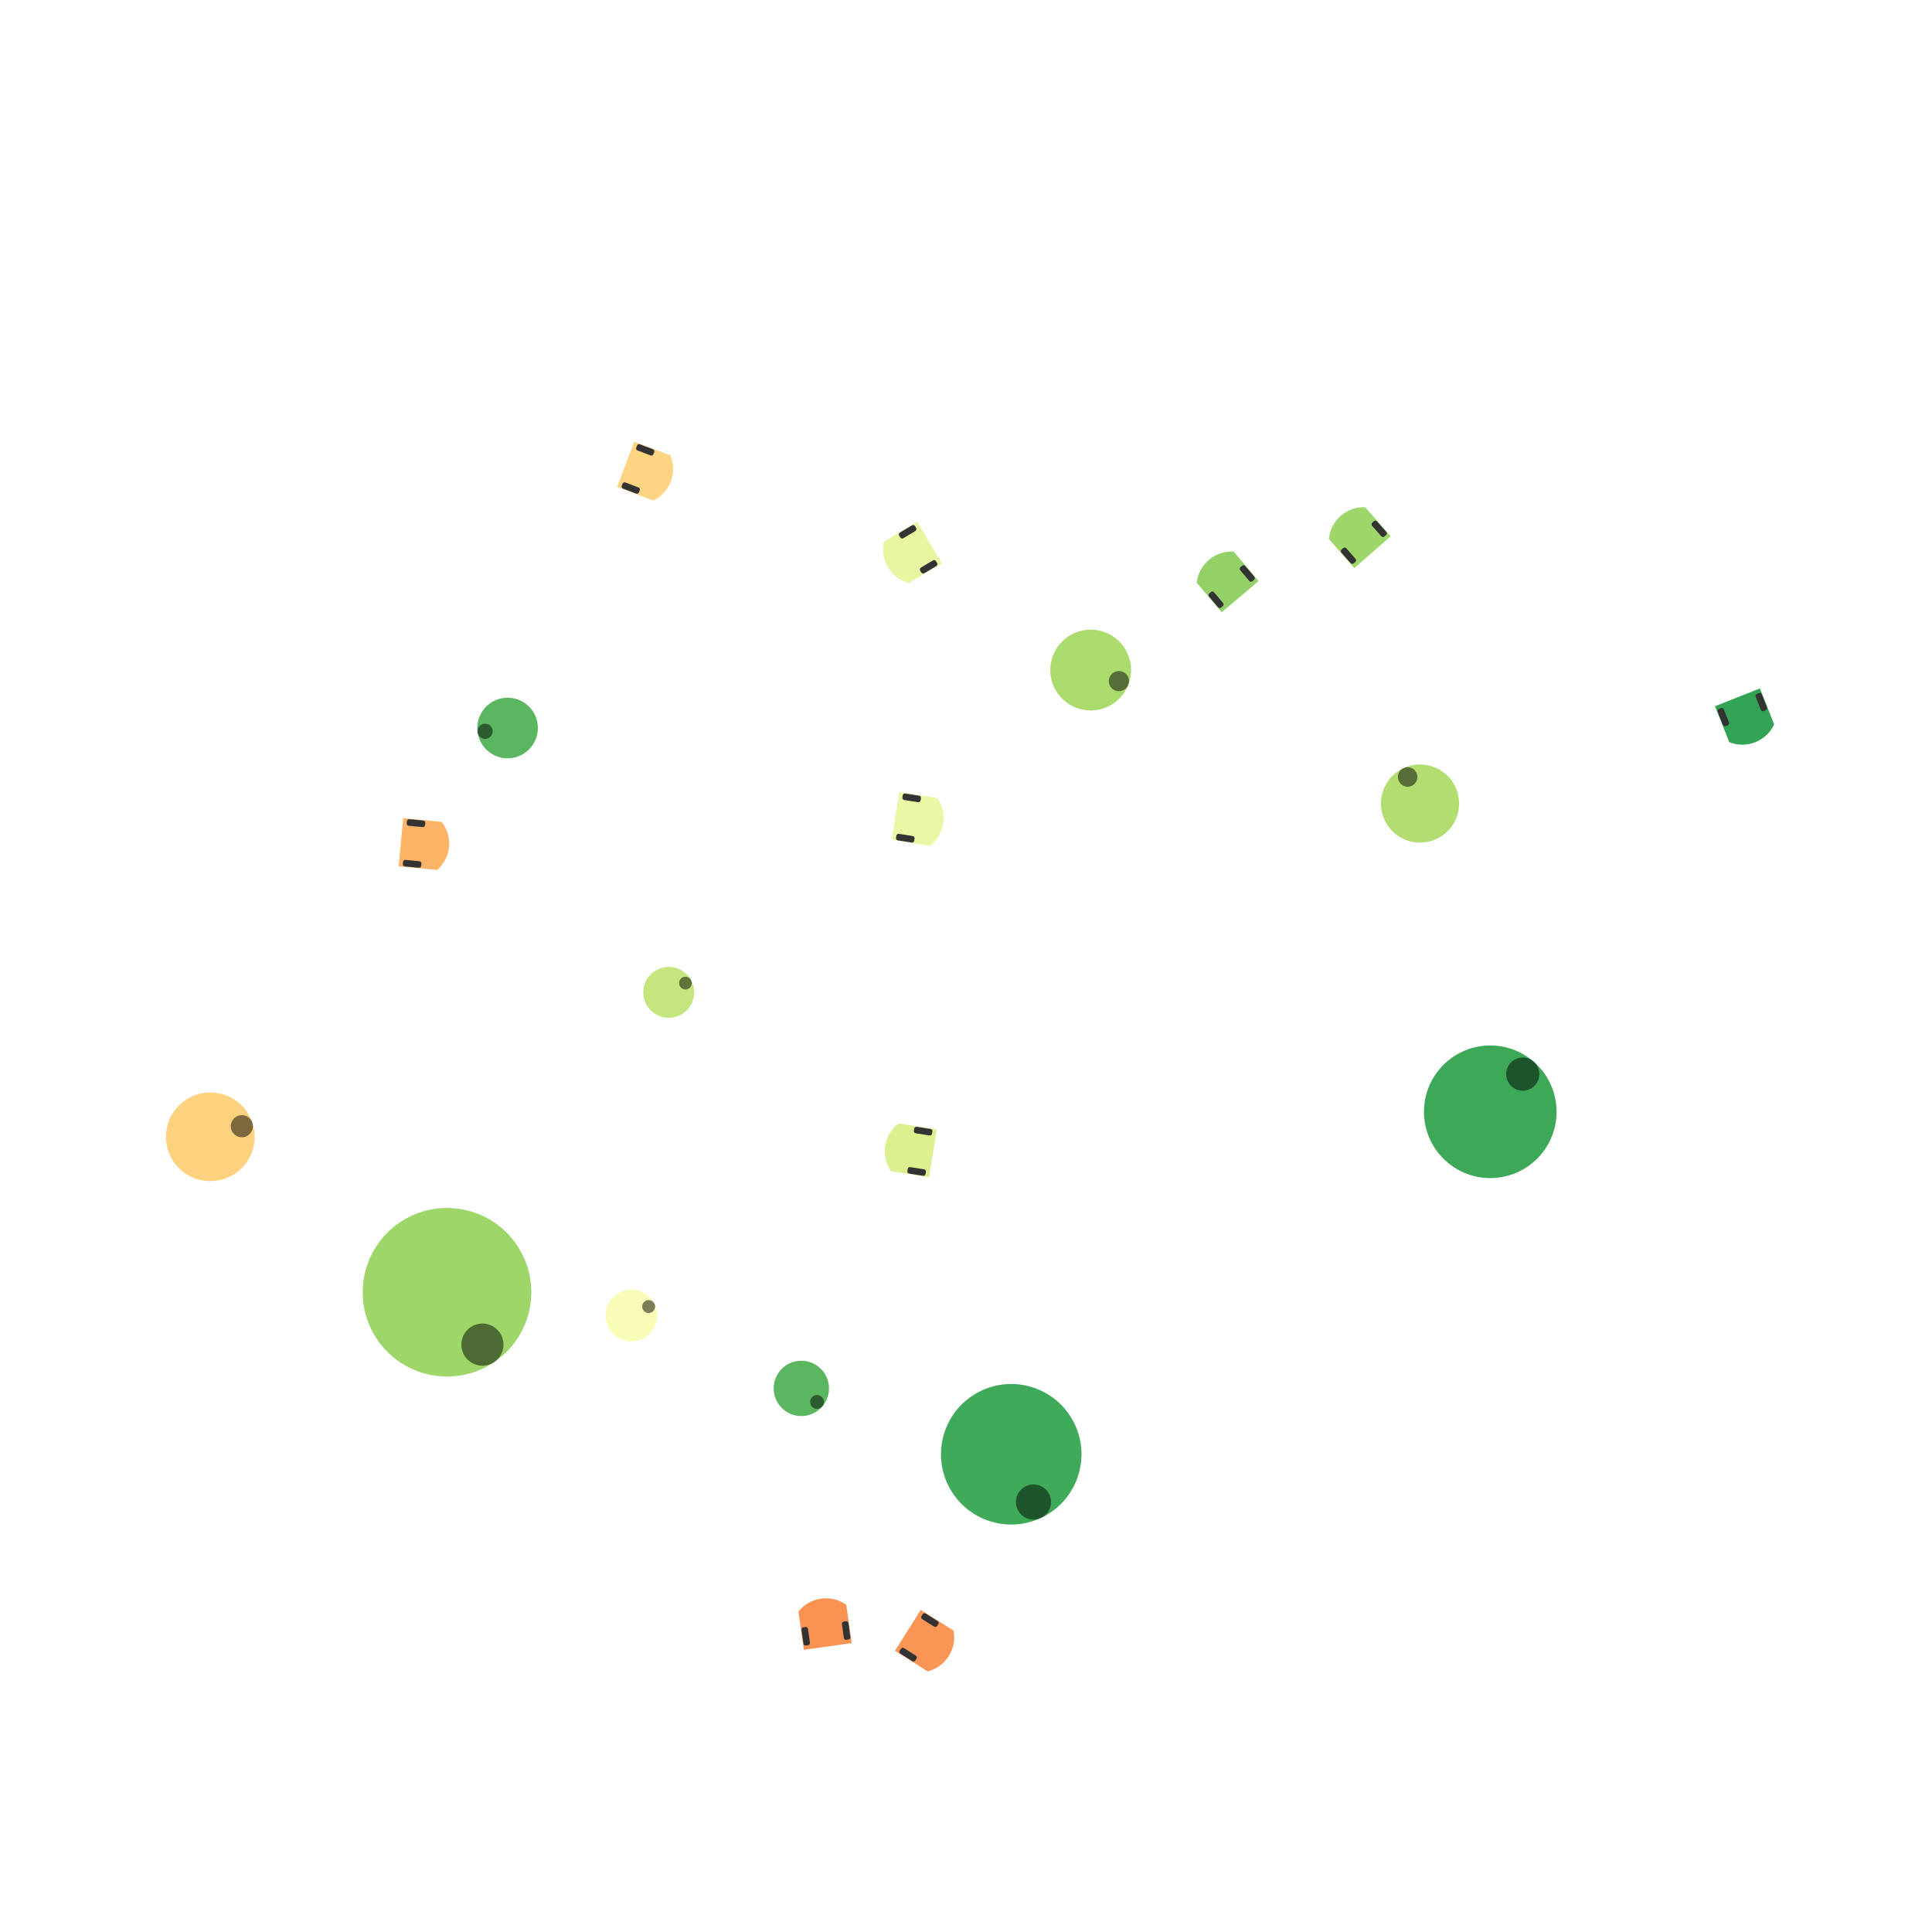
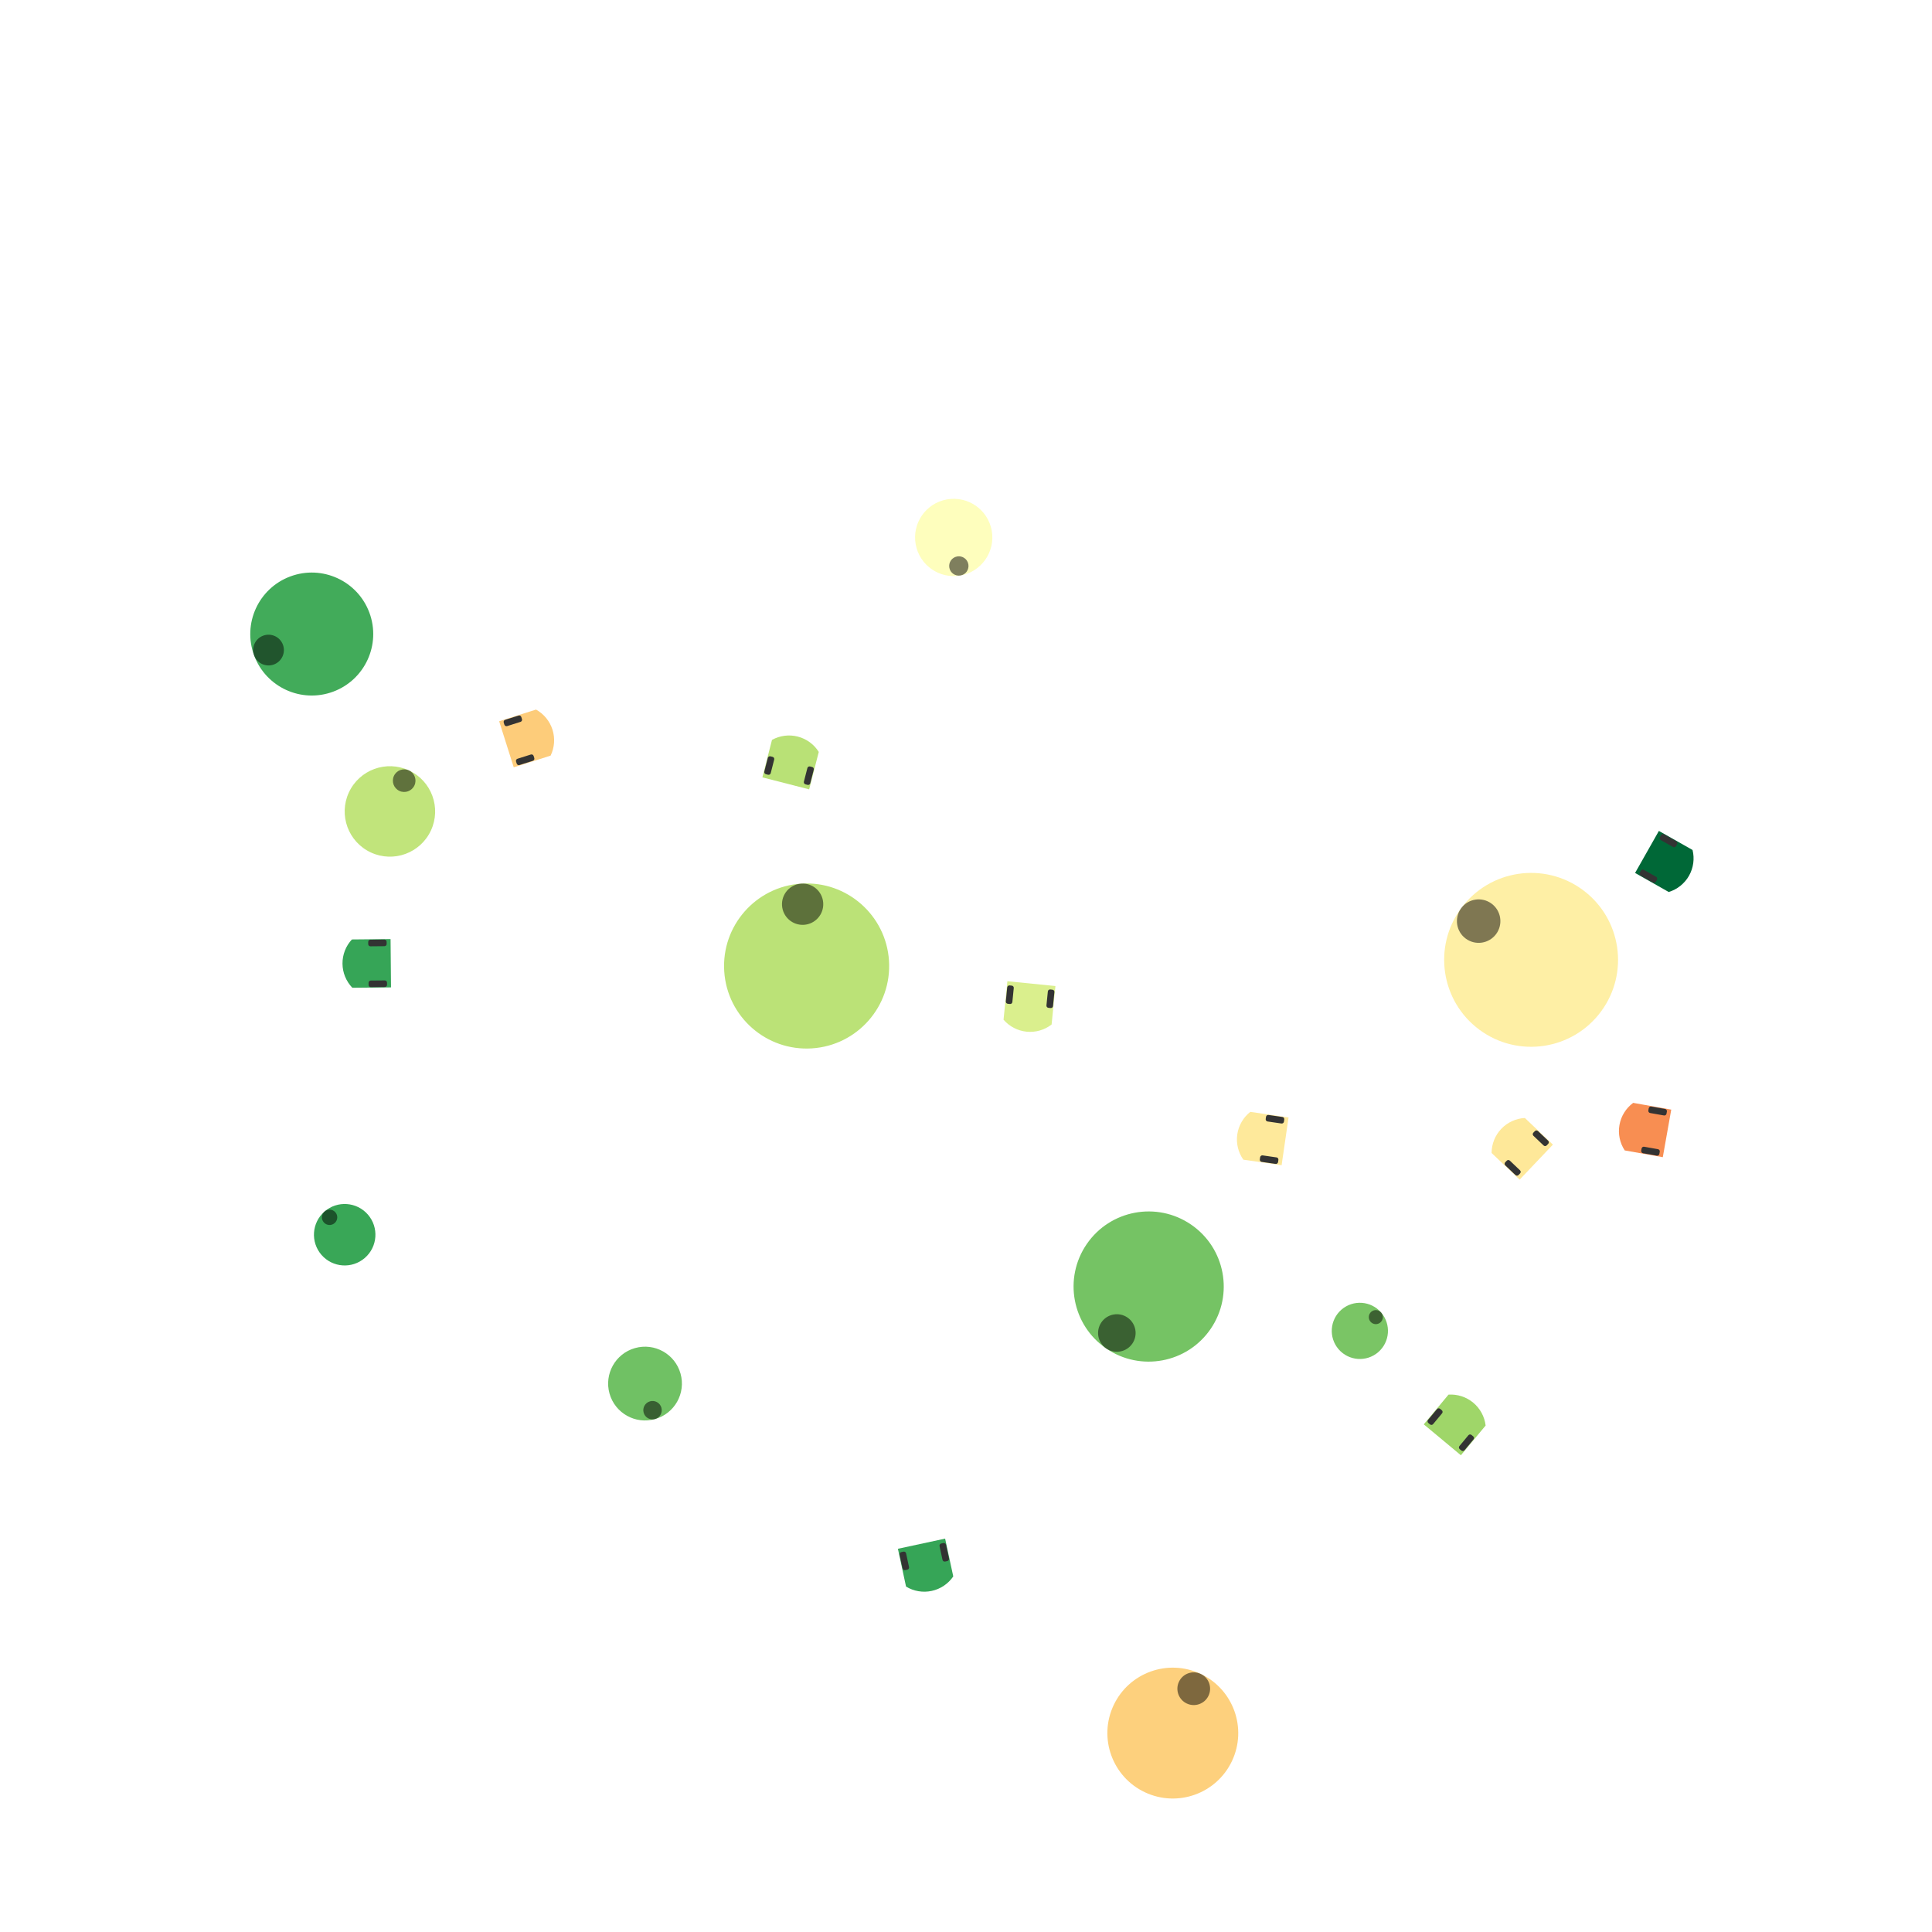
- <svg xmlns="http://www.w3.org/2000/svg" xmlns:xlink="http://www.w3.org/1999/xlink" id="svg" version="1.1" width="300" height="300" viewBox="-2.20 -2.20 4.40 4.40">
+ <svg xmlns="http://www.w3.org/2000/svg" xmlns:xlink="http://www.w3.org/1999/xlink" id="svg" version="1.1" width="300" height="300" viewBox="-2.2 -2.2 4.4 4.4">
  <defs>
    <g id="agent" r="1">
      <circle class="body" cx="0" cy="0" r="1" />
      <circle opacity="0.5" fill="black" cx="0.75" cy="0" r="0.25" />
    </g>
    <g id="thymio" transform="rotate(90) scale(0.125)">
      <path class="body" stroke="none" d="M -5.5 -5.806 L -5.5 3 L 5.5 3 L 5.5     -5.809 A 8 8 0 0 0 0 -8 A 8 8 0 0 0 -5.5 -5.806 z " />
      <rect style="fill:#333333;stroke:none" width="1.5" height="4.2" x="-5.4" y="-2.1" rx="0.5" />
      <rect style="fill:#333333;stroke:none" id="rect441" width="1.5" height="4.2" x="3.9" y="-2.1" rx="0.5" />
    </g>
    <g id="wheelchair" transform="scale(0.02) rotate(180) translate(-55,-173)">
      <path stroke="none" style="fill:#c8beb7" d="m 48.061,189.832 h -38.89 v -33.33 h 38.89 z" />
      <path stroke="none" style="fill:#080808;" d="m 81.383,148.527 v -4.117 -4.215 H 53.611 v 8.332 z" />
      <path stroke="none" style="fill:#080808;" d="m 81.383,204.067 v -4.117 -4.215 H 53.611 v 8.332 z" />
      <path stroke="none" class="body" d="m 92.497,199.914 h -50 v -55.56 h 50 z" />
      <path stroke="none" style="fill:#917c6f" d="m 92.497,199.913 v -2.771 -52.787 h -5.559 v 55.559 z" />
    </g>
    <g id="human" transform="scale(0.02) rotate(180) translate(-50,-175)">
      <g class="body" stroke="none">
        <ellipse cx="54.379" cy="172.973" rx="19.763" ry="43.397" />
        <ellipse cx="40.156" cy="134.798" rx="23.189" ry="6.962" />
        <ellipse cx="40.156" cy="211.149" rx="23.189" ry="6.962" />
      </g>
      <ellipse style="fill:#1a1a1a;opacity:0.5" cx="54.379" cy="172.901" rx="16.288" ry="16.635" />
    </g>
  </defs>
  <style>


- svg{
-   style='stroke-width: 0px;
+ /*svg{
+   style=stroke-width: 0px;
}
- 
+ */
circle.obstacle{
  fill: gray; 
  stroke:none;
}
polyline.wall{
  stroke:black;
  stroke-width:0.01;
}

.shape {
  fill: none;
  stroke: black;
  stroke-width: 0.01;
  stroke-dasharray: 0.01;
}

.thymio {
  fill: #e6e6e6;
}

.human {
  fill: #666666;
}

.agent {
  fill: gray;
}

.wheelchair {
  fill: #483e37;
}

- .body {
- /*    all: inherit;*/
+ /*.body {
+     all: inherit;
}
- 
+ */





svg {
   background-color: snow;
}

+ .grid {
+   stroke: ;
+   stroke-width: ;
+ }

</style>
  <g id="world" transform="scale(1, -1)">
-     <g id="0" class="thymio" style="fill:#33a456" transform="translate(1.768, 0.584) rotate(-68.336)">
+     <g id="19" class="agent" style="fill:#fdd07d" transform="translate(0.471, -1.747) rotate(-295.252)">
+       <use xlink:href="#agent" transform="scale(0.149, 0.149)" />
+     </g>
+     <g id="3" class="thymio" style="fill:#36a557" transform="translate(-0.095, -1.345) rotate(-77.847)">
      <use xlink:href="#thymio" transform="scale(0.08, 0.08)" />
    </g>
-     <g id="1" class="thymio" style="fill:#e9f5a1" transform="translate(-0.109, 0.949) rotate(-149.092)">
+     <g id="4" class="thymio" style="fill:#9fd669" transform="translate(1.104, -1.056) rotate(50.229)">
      <use xlink:href="#thymio" transform="scale(0.08, 0.08)" />
    </g>
-     <g id="2" class="thymio" style="fill:#93d067" transform="translate(0.605, 0.864) rotate(130.137)">
+     <g id="15" class="agent" style="fill:#70c164" transform="translate(-0.731, -0.951) rotate(-74.251)">
+       <use xlink:href="#agent" transform="scale(0.084, 0.084)" />
+     </g>
+     <g id="12" class="agent" style="fill:#7ac565" transform="translate(0.897, -0.831) rotate(40.783)">
+       <use xlink:href="#agent" transform="scale(0.064, 0.064)" />
+     </g>
+     <g id="11" class="agent" style="fill:#75c364" transform="translate(0.416, -0.73) rotate(-124.399)">
+       <use xlink:href="#agent" transform="scale(0.171, 0.171)" />
+     </g>
+     <g id="17" class="agent" style="fill:#39a757" transform="translate(-1.415, -0.612) rotate(130.953)">
+       <use xlink:href="#agent" transform="scale(0.07, 0.07)" />
+     </g>
+     <g id="2" class="thymio" style="fill:#fee899" transform="translate(1.277, -0.426) rotate(136.456)">
      <use xlink:href="#thymio" transform="scale(0.08, 0.08)" />
    </g>
-     <g id="3" class="thymio" style="fill:#f99555" transform="translate(-0.107, -1.529) rotate(-32.219)">
+     <g id="1" class="thymio" style="fill:#fee99b" transform="translate(0.697, -0.395) rotate(171.733)">
      <use xlink:href="#thymio" transform="scale(0.08, 0.08)" />
    </g>
-     <g id="4" class="thymio" style="fill:#fdd481" transform="translate(-0.747, 1.132) rotate(-20.735)">
+     <g id="8" class="thymio" style="fill:#f88e52" transform="translate(1.567, -0.376) rotate(169.937)">
      <use xlink:href="#thymio" transform="scale(0.08, 0.08)" />
    </g>
-     <g id="5" class="thymio" style="fill:#fdb466" transform="translate(-1.257, 0.279) rotate(-5.431)">
+     <g id="7" class="thymio" style="fill:#daef8d" transform="translate(0.146, -0.07) rotate(-95.703)">
      <use xlink:href="#thymio" transform="scale(0.08, 0.08)" />
    </g>
-     <g id="6" class="thymio" style="fill:#9fd669" transform="translate(0.906, 0.965) rotate(131.178)">
+     <g id="18" class="agent" style="fill:#bbe277" transform="translate(-0.363, -0.0) rotate(93.687)">
+       <use xlink:href="#agent" transform="scale(0.188, 0.188)" />
+     </g>
+     <g id="5" class="thymio" style="fill:#36a557" transform="translate(-1.34, 0.006) rotate(-179.47)">
      <use xlink:href="#thymio" transform="scale(0.08, 0.08)" />
    </g>
-     <g id="7" class="thymio" style="fill:#f99354" transform="translate(-0.319, -1.52) rotate(-261.952)">
+     <g id="16" class="agent" style="fill:#feefa5" transform="translate(1.287, 0.014) rotate(143.557)">
+       <use xlink:href="#agent" transform="scale(0.198, 0.198)" />
+     </g>
+     <g id="0" class="thymio" style="fill:#006837" transform="translate(1.577, 0.245) rotate(-29.534)">
      <use xlink:href="#thymio" transform="scale(0.08, 0.08)" />
    </g>
-     <g id="8" class="thymio" style="fill:#ecf7a5" transform="translate(-0.131, 0.337) rotate(-8.98)">
+     <g id="10" class="agent" style="fill:#c1e47b" transform="translate(-1.312, 0.352) rotate(65.125)">
+       <use xlink:href="#agent" transform="scale(0.103, 0.103)" />
+     </g>
+     <g id="6" class="thymio" style="fill:#b9e176" transform="translate(-0.403, 0.445) rotate(75.618)">
      <use xlink:href="#thymio" transform="scale(0.08, 0.08)" />
    </g>
-     <g id="9" class="thymio" style="fill:#dbf08f" transform="translate(-0.105, -0.422) rotate(170.901)">
+     <g id="9" class="thymio" style="fill:#fdcc7a" transform="translate(-1.018, 0.514) rotate(17.565)">
      <use xlink:href="#thymio" transform="scale(0.08, 0.08)" />
    </g>
-     <g id="10" class="agent" style="fill:#b1dd71" transform="translate(1.034, 0.37) rotate(114.965)">
-       <use xlink:href="#agent" transform="scale(0.089, 0.089)" />
+     <g id="13" class="agent" style="fill:#42ab5a" transform="translate(-1.49, 0.756) rotate(-159.662)">
+       <use xlink:href="#agent" transform="scale(0.14, 0.14)" />
    </g>
-     <g id="11" class="agent" style="fill:#3faa59" transform="translate(0.103, -1.112) rotate(-65.02)">
-       <use xlink:href="#agent" transform="scale(0.16, 0.16)" />
-     </g>
-     <g id="12" class="agent" style="fill:#3ca858" transform="translate(1.194, -0.332) rotate(49.223)">
-       <use xlink:href="#agent" transform="scale(0.151, 0.151)" />
-     </g>
-     <g id="13" class="agent" style="fill:#fdd27f" transform="translate(-1.721, -0.389) rotate(18.557)">
-       <use xlink:href="#agent" transform="scale(0.101, 0.101)" />
-     </g>
-     <g id="14" class="agent" style="fill:#c5e67e" transform="translate(-0.677, -0.06) rotate(28.954)">
-       <use xlink:href="#agent" transform="scale(0.058, 0.058)" />
-     </g>
-     <g id="15" class="agent" style="fill:#9fd669" transform="translate(-1.182, -0.743) rotate(-55.91)">
-       <use xlink:href="#agent" transform="scale(0.192, 0.192)" />
-     </g>
-     <g id="16" class="agent" style="fill:#abdb6d" transform="translate(0.284, 0.674) rotate(-21.459)">
-       <use xlink:href="#agent" transform="scale(0.092, 0.092)" />
-     </g>
-     <g id="17" class="agent" style="fill:#5ab760" transform="translate(-1.044, 0.542) rotate(-171.809)">
-       <use xlink:href="#agent" transform="scale(0.069, 0.069)" />
-     </g>
-     <g id="18" class="agent" style="fill:#f9fcb7" transform="translate(-0.762, -0.796) rotate(27.438)">
-       <use xlink:href="#agent" transform="scale(0.059, 0.059)" />
-     </g>
-     <g id="19" class="agent" style="fill:#5ab760" transform="translate(-0.375, -0.962) rotate(-40.85)">
-       <use xlink:href="#agent" transform="scale(0.063, 0.063)" />
+     <g id="14" class="agent" style="fill:#fefebd" transform="translate(-0.028, 0.976) rotate(-79.789)">
+       <use xlink:href="#agent" transform="scale(0.088, 0.088)" />
    </g>
  </g>
</svg>
